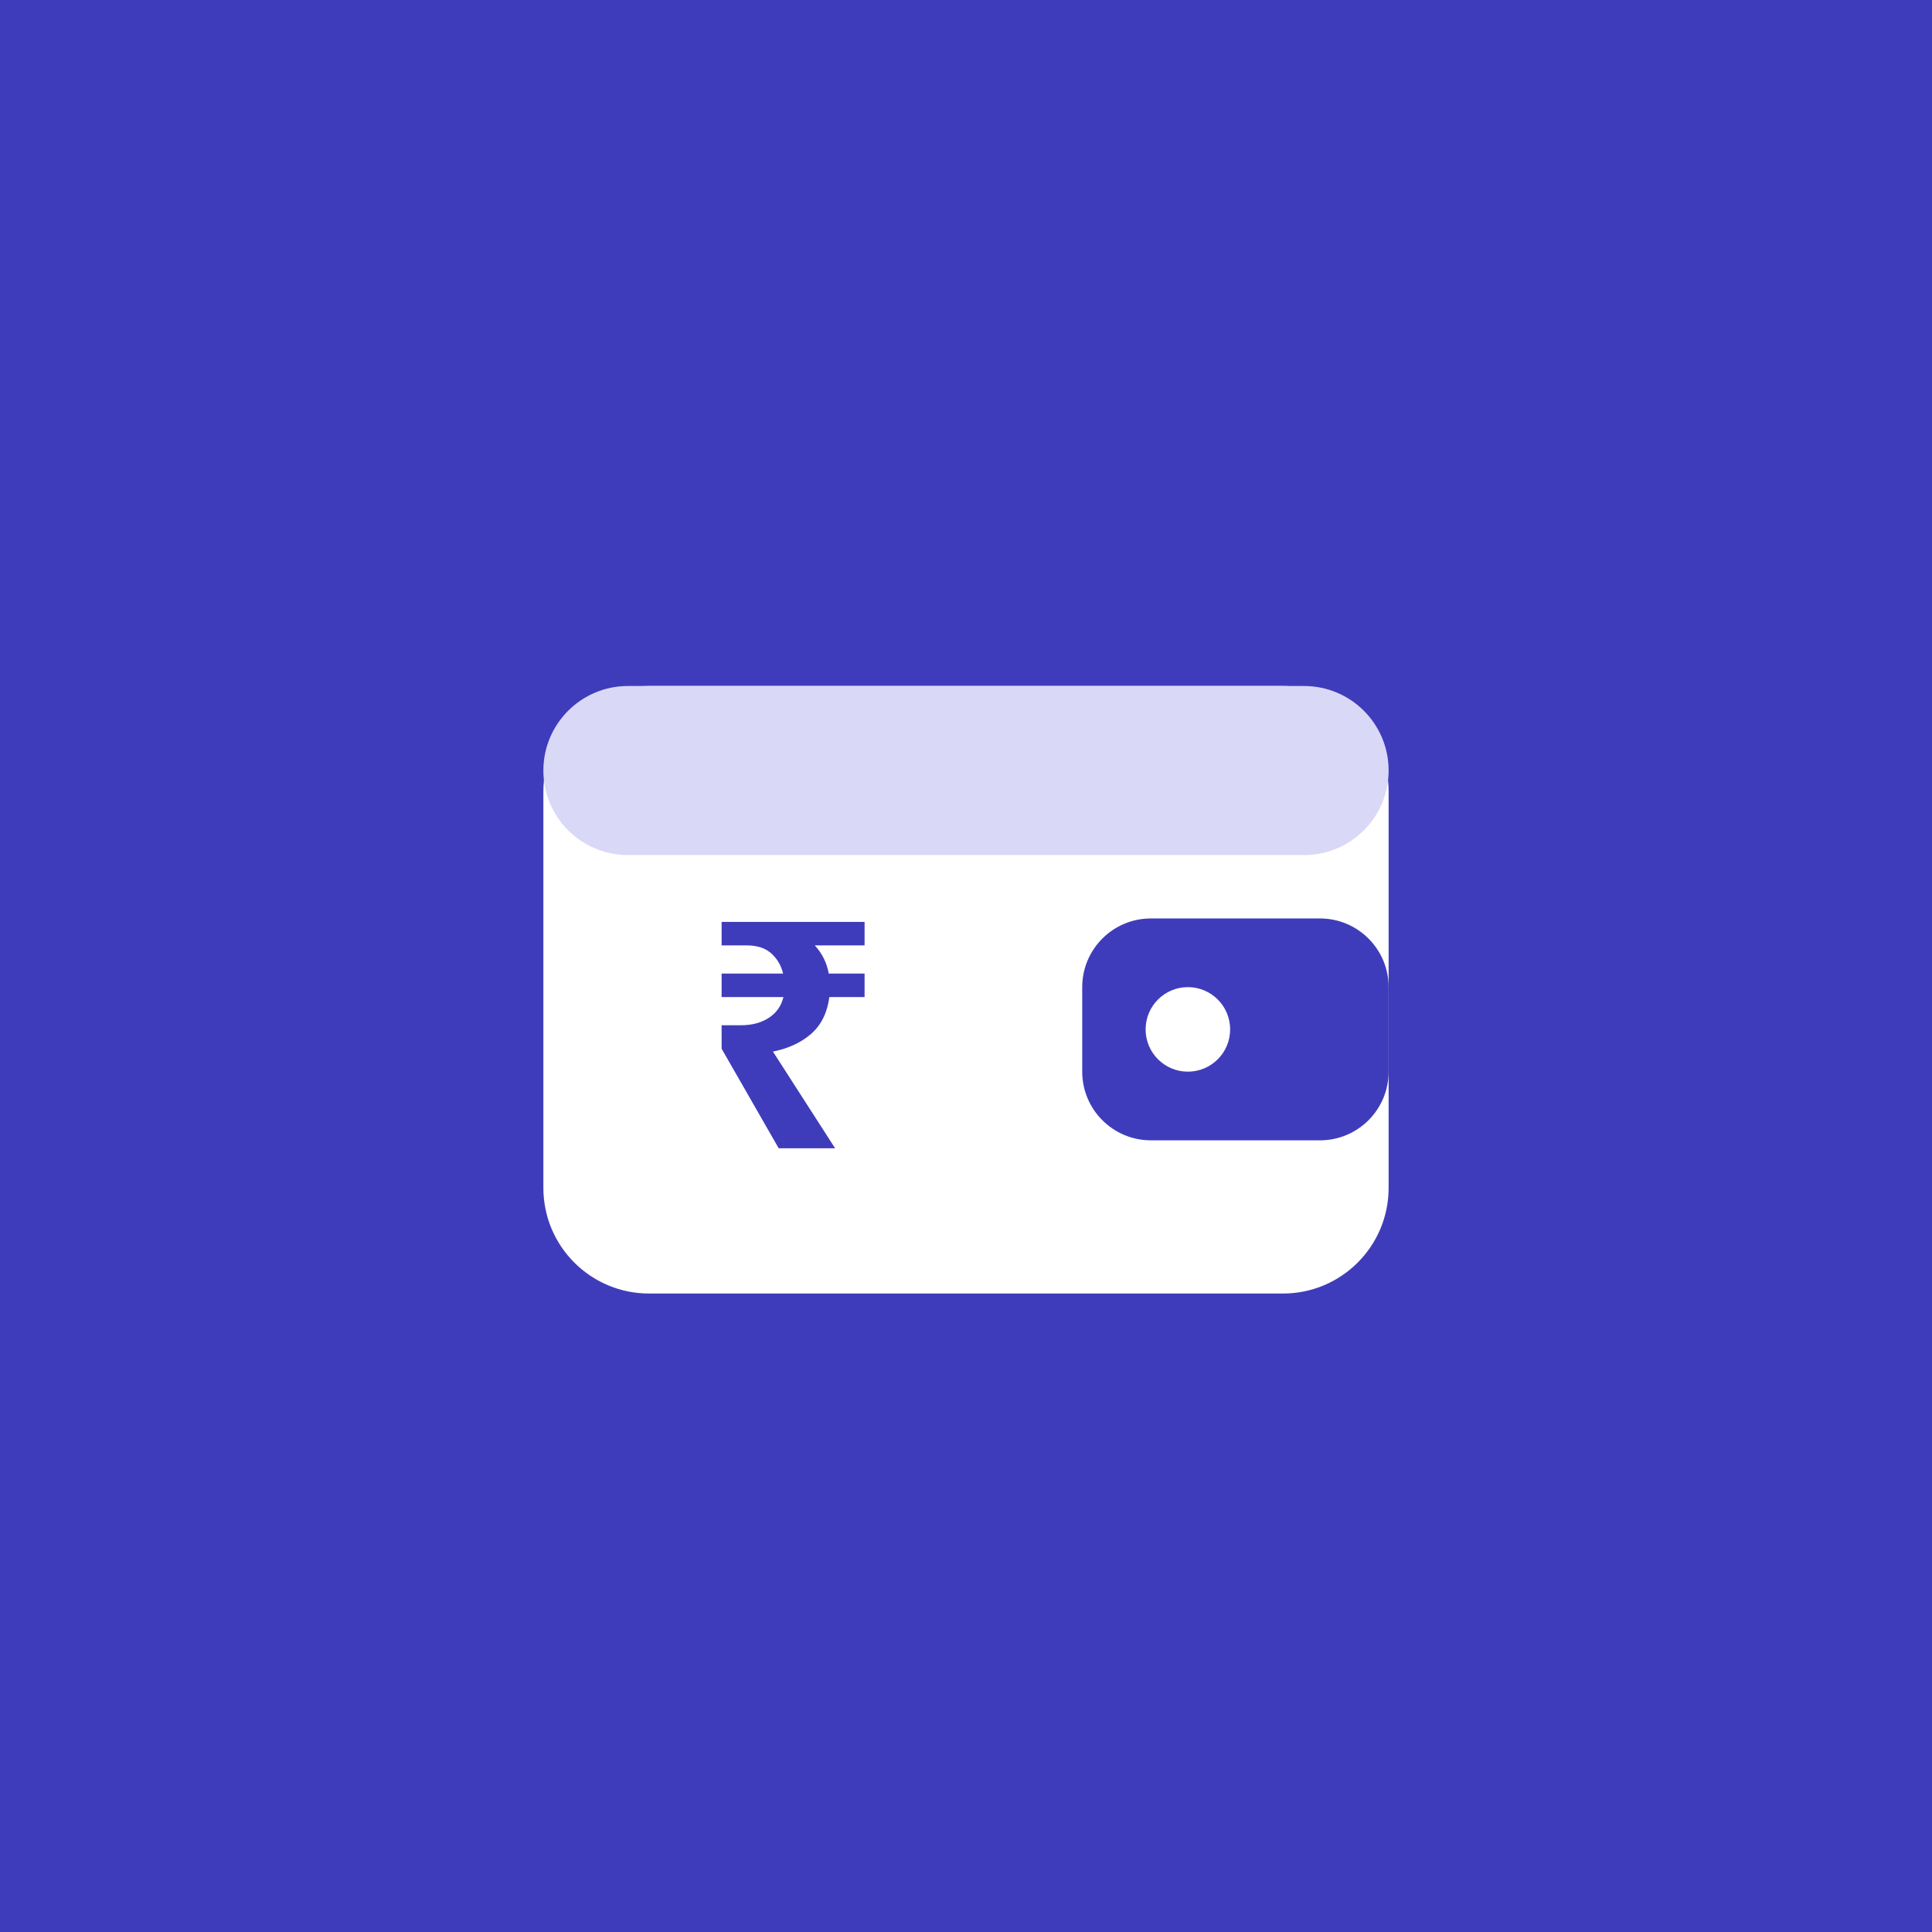
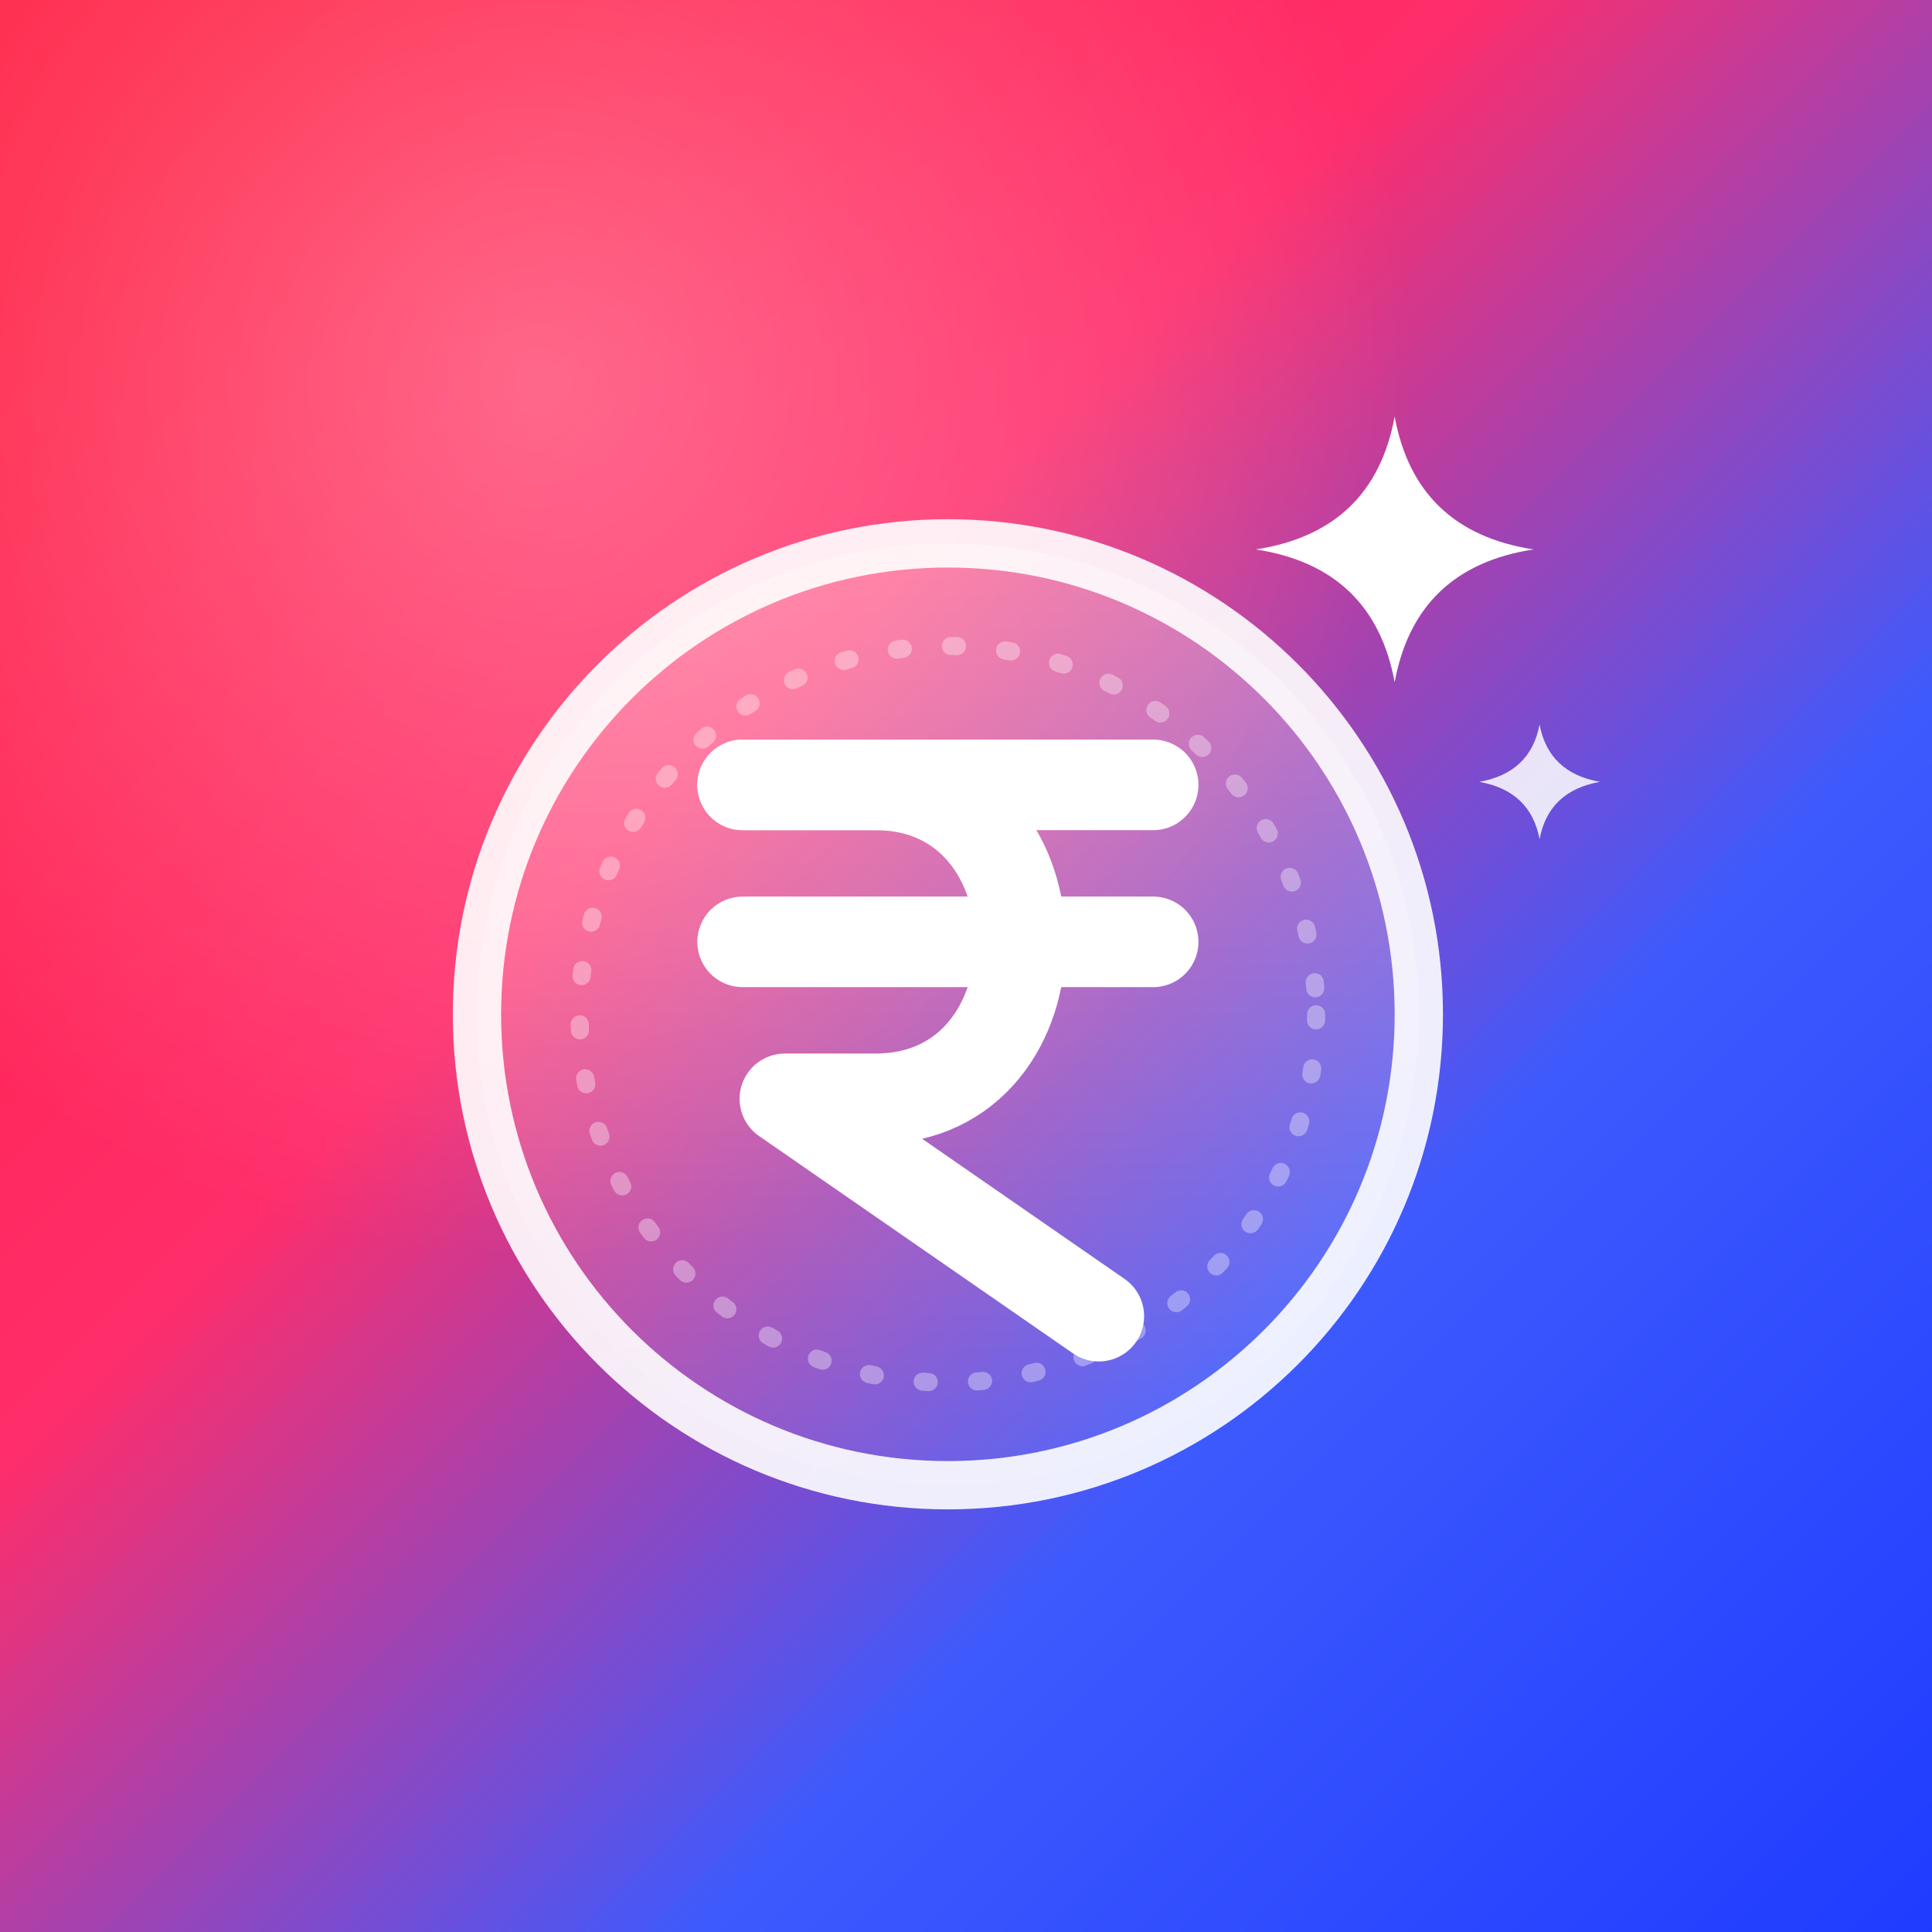
<svg xmlns="http://www.w3.org/2000/svg" viewBox="0 0 512 512">
-   <rect width="512" height="512" fill="#3f3cbb" />
-   <g transform="translate(76.8 76.8) scale(0.7)">
-     <rect x="96" y="150" width="320" height="230" rx="40" fill="#ffffff" />
-     <rect x="96" y="150" width="320" height="64" rx="32" fill="#d9d8f7" />
-     <rect x="300" y="238" width="116" height="84" rx="26" fill="#3f3cbb" />
-     <circle cx="340" cy="280" r="16" fill="#ffffff" />
-     <text x="190" y="325" text-anchor="middle" font-family="Arial, Helvetica, sans-serif" font-weight="700" font-size="120" fill="#3f3cbb">₹</text>
+   <defs>
+     <linearGradient id="k-bg" x1="0" y1="0" x2="1" y2="1">
+       <stop offset=".08" stop-color="#ff1f44" />
+       <stop offset=".38" stop-color="#ff2d6a" />
+       <stop offset=".68" stop-color="#3d5afe" />
+       <stop offset="1" stop-color="#1f3bff" />
+     </linearGradient>
+     <radialGradient id="k-glow" cx=".28" cy=".2" r=".75">
+       <stop offset="0" stop-color="#fff" stop-opacity=".3" />
+       <stop offset=".6" stop-color="#fff" stop-opacity="0" />
+     </radialGradient>
+     <linearGradient id="k-coin" x1="0" y1="0" x2="0" y2="1">
+       <stop offset="0" stop-color="#fff" stop-opacity=".30" />
+       <stop offset="1" stop-color="#fff" stop-opacity=".08" />
+     </linearGradient>
+   </defs>
+   <rect width="512" height="512" rx="0" fill="url(#k-bg)" />
+   <rect width="512" height="512" rx="0" fill="url(#k-glow)" />
+   <g transform="translate(51.2 51.2) scale(.8)">
+     <circle cx="250" cy="272" r="156" fill="url(#k-coin)" stroke="#fff" stroke-opacity=".9" stroke-width="16" />
+     <circle cx="250" cy="272" r="122" fill="none" stroke="#fff" stroke-opacity=".35" stroke-width="6" stroke-dasharray="2 16" stroke-linecap="round" />
+     <g fill="none" stroke="#fff" stroke-width="30" stroke-linecap="round" stroke-linejoin="round">
+       <path d="M182 196H318" />
+       <path d="M182 248H318" />
+       <path d="M182 196H226C290 196 290 300 226 300H196L300 372" />
+     </g>
+     <path d="M398 74Q405 112 444 118Q405 124 398 162Q391 124 352 118Q391 112 398 74Z" fill="#fff" />
+     <path d="M446 176Q449 192 466 195Q449 198 446 214Q443 198 426 195Q443 192 446 176Z" fill="#fff" fill-opacity=".85" />
  </g>
</svg>
